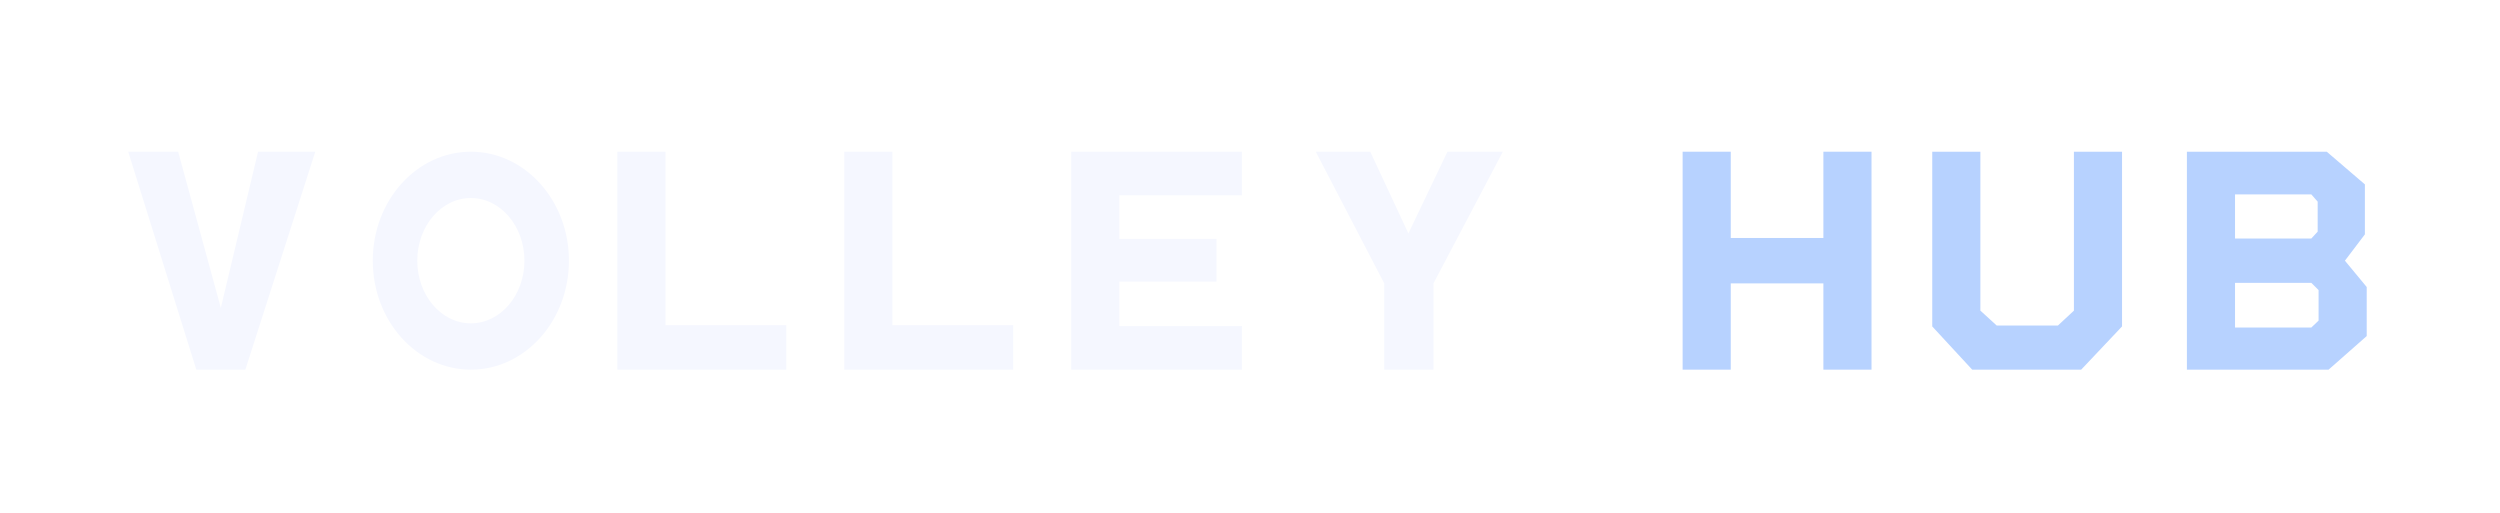
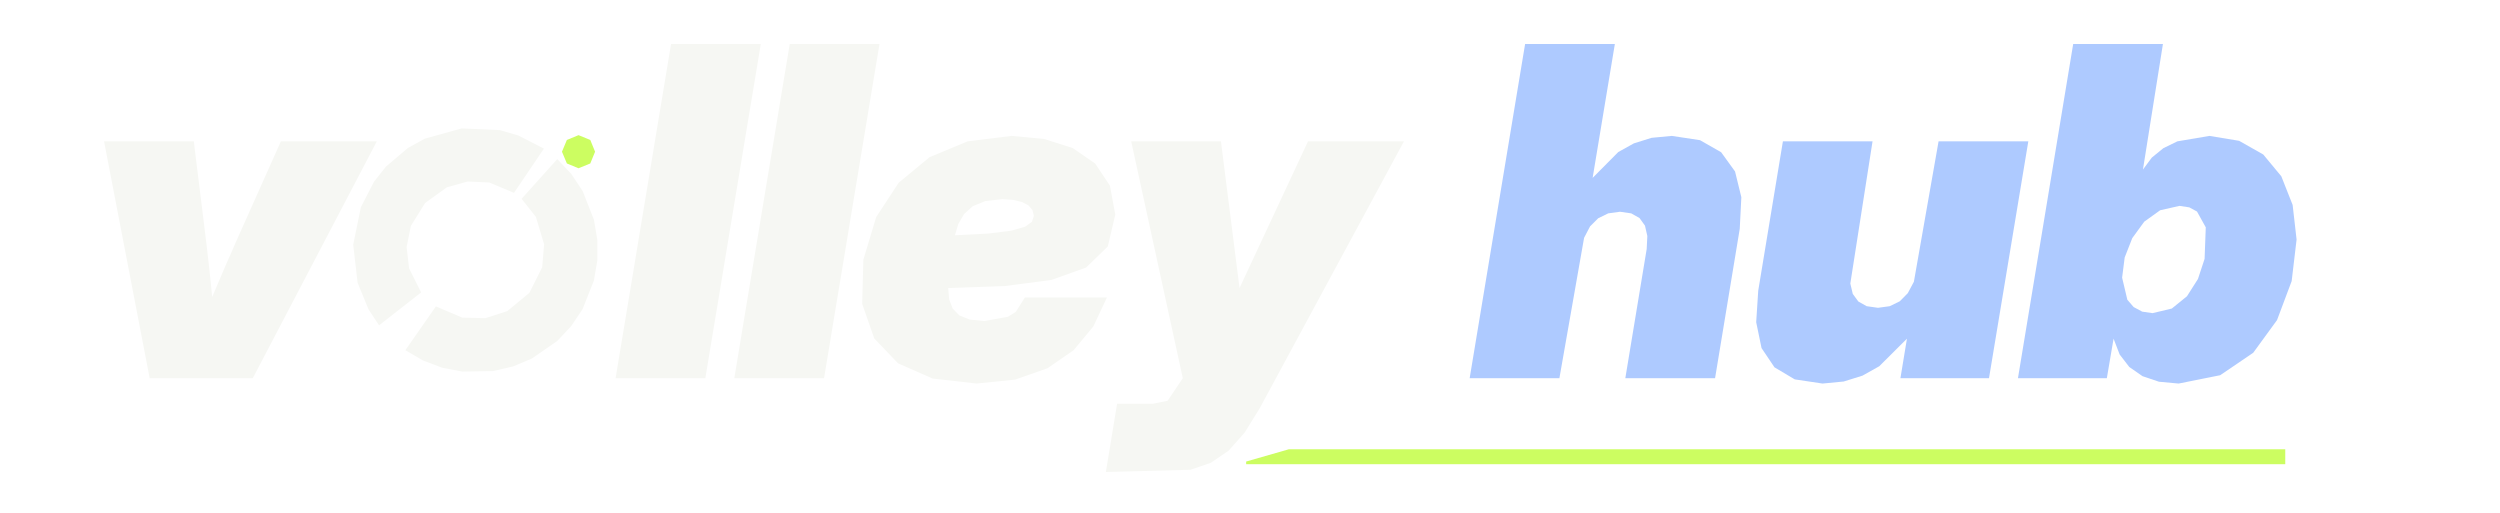
- <svg xmlns="http://www.w3.org/2000/svg" viewBox="0 0 234 48" role="img" aria-label="VOLLEY HUB">
-   <g transform="translate(12 14.2) scale(1.7 1.7)">
-     <path d="M0 0L2.75 0L5.1 8.6L7.15 0L10.3 0L6.45 12L3.75 12Z" fill="#F5F7FF" fill-rule="evenodd" />
-   </g>
-   <g transform="translate(34.892 14.2) scale(1.7 1.7)">
-     <path d="M0 6 A5.4 6 0 1 0 10.8 6 A5.4 6 0 1 0 0 6 Z M2.45 6 A2.95 3.45 0 1 0 8.35 6 A2.95 3.45 0 1 0 2.45 6 Z" fill="#F5F7FF" fill-rule="evenodd" />
-   </g>
-   <g transform="translate(57.784 14.2) scale(1.7 1.7)">
-     <path d="M0 0L2.65 0L2.65 9.55L9.3 9.55L9.3 12L0 12Z" fill="#F5F7FF" fill-rule="evenodd" />
-   </g>
-   <g transform="translate(79.024 14.2) scale(1.7 1.7)">
-     <path d="M0 0L2.65 0L2.65 9.55L9.3 9.55L9.3 12L0 12Z" fill="#F5F7FF" fill-rule="evenodd" />
-   </g>
-   <g transform="translate(100.264 14.2) scale(1.7 1.7)">
-     <path d="M0 0L9.4 0L9.4 2.4L2.65 2.4L2.65 4.8L8 4.8L8 7.15L2.65 7.15L2.65 9.6L9.4 9.6L9.4 12L0 12Z" fill="#F5F7FF" fill-rule="evenodd" />
-   </g>
-   <g transform="translate(123.156 14.2) scale(1.7 1.7)">
-     <path d="M0 0L3 0L5.1 4.5L7.25 0L10.3 0L6.48 7.25L6.48 12L3.77 12L3.77 7.25Z" fill="#F5F7FF" fill-rule="evenodd" />
-   </g>
-   <g transform="translate(157.494 14.2) scale(1.7 1.7)">
-     <path d="M0 0L2.65 0L2.65 4.75L7.75 4.75L7.75 0L10.4 0L10.4 12L7.75 12L7.75 7.25L2.65 7.25L2.65 12L0 12Z" fill="#B7D2FF" fill-rule="evenodd" />
-   </g>
-   <g transform="translate(180.858 14.2) scale(1.7 1.7)">
-     <path d="M0 0L2.65 0L2.65 8.75L3.55 9.57L6.92 9.57L7.8 8.75L7.8 0L10.45 0L10.45 9.62L8.2 12L2.2 12L0 9.62Z" fill="#B7D2FF" fill-rule="evenodd" />
-   </g>
-   <g transform="translate(204.694 14.2) scale(1.7 1.7)">
-     <path d="M0 0L7.7 0L9.8 1.8L9.8 4.55L8.7 6L9.9 7.45L9.9 10.15L7.8 12L0 12Z M2.65 2.35L6.85 2.35L7.2 2.75L7.2 4.4L6.85 4.78L2.65 4.78Z M2.65 7.22L6.85 7.22L7.25 7.62L7.25 9.3L6.85 9.68L2.65 9.68Z" fill="#B7D2FF" fill-rule="evenodd" />
-   </g>
+ <svg xmlns="http://www.w3.org/2000/svg" viewBox="0 0 234 48" role="img" aria-label="Volley Hub">
+   <path d="M14.01 35.4L23.66 35.4L35.27 13.23L26.29 13.23L22.09 22.63L21.64 23.67L21.18 24.7L20.74 25.73L20.3 26.77L19.86 27.8L19.76 26.77L19.65 25.73L19.54 24.7L19.42 23.67L19.3 22.63L18.14 13.23L9.74 13.23Z" fill="#F6F7F3" fill-rule="evenodd" />
+   <path d="M52.16 14.89L53.48 16.29L54.54 17.89L55.59 20.56L55.91 22.45L55.91 24.37L55.59 26.26L54.53 28.93L53.46 30.53L52.15 31.92L49.78 33.56L48.02 34.3L46.15 34.73L43.27 34.78L41.39 34.42L39.59 33.74L37.94 32.78L40.8 28.68L43.27 29.73L45.43 29.78L47.48 29.12L49.55 27.41L50.75 25.01L50.93 22.87L50.16 20.3L48.82 18.61Z M35.48 30.45L34.49 28.95L33.47 26.46L33.06 22.9L33.78 19.39L35.01 17L36.13 15.59L38.18 13.85L39.76 12.98L43.21 12.02L46.79 12.18L48.51 12.68L50.91 13.91L48.11 18.05L45.79 17.08L43.77 16.99L41.83 17.53L39.79 19L38.46 21.14L38.06 23.12L38.29 25.12L39.42 27.37Z" fill="#F6F7F3" fill-rule="evenodd" />
+   <path d="M55.7 14.2L55.25 15.3L54.15 15.75L53.06 15.3L52.6 14.2L53.06 13.1L54.15 12.65L55.25 13.1Z" fill="#CCFD61" fill-rule="evenodd" />
+   <path d="M71.21 4.12L62.81 4.12L57.62 35.4L66.02 35.4Z" fill="#F6F7F3" fill-rule="evenodd" />
+   <path d="M82.32 4.12L73.92 4.12L68.73 35.4L77.13 35.4Z" fill="#F6F7F3" fill-rule="evenodd" />
+   <path d="M91.41 35.9L95.02 35.53L98.04 34.47L100.49 32.78L102.34 30.55L103.61 27.84L95.93 27.84L95.08 29.19L94.34 29.65L92.13 30.05L90.76 29.91L89.79 29.52L89.17 28.88L88.84 28.02L88.75 26.96L94.08 26.77L98.42 26.2L101.66 25.04L103.69 23.07L104.39 20.09L103.89 17.38L102.51 15.31L100.41 13.86L97.74 13.01L94.69 12.72L90.57 13.23L87.01 14.71L84.12 17.1L82.01 20.32L80.81 24.31L80.7 28.44L81.83 31.68L84.06 34.01L87.29 35.43Z M89.38 22.02L89.7 20.96L90.24 20.03L91.05 19.3L92.22 18.82L93.81 18.64L94.84 18.71L95.66 18.91L96.27 19.23L96.64 19.67L96.77 20.2L96.59 20.76L95.95 21.22L94.66 21.59L92.53 21.86L89.38 22.02Z" fill="#F6F7F3" fill-rule="evenodd" />
+   <path d="M103.51 44.18L111.43 43.97L113.33 43.32L115 42.18L116.5 40.49L117.91 38.21L131.41 13.23L122.43 13.23L116.02 26.96L114.28 13.23L105.88 13.23L110.71 35.4L109.29 37.51L107.92 37.79L104.56 37.79Z" fill="#F6F7F3" fill-rule="evenodd" />
+   <path d="M145.96 35.4L148.27 22.26L148.83 21.19L149.59 20.43L150.53 19.97L151.63 19.82L152.68 19.97L153.46 20.41L153.97 21.12L154.19 22.09L154.13 23.31L152.13 35.4L160.53 35.4L162.84 21.42L162.99 18.46L162.4 16.05L161.1 14.25L159.12 13.12L156.48 12.72L154.59 12.9L152.93 13.42L151.47 14.23L149.07 16.65L151.15 4.12L142.75 4.12L137.56 35.4Z" fill="#AECAFF" fill-rule="evenodd" />
+   <path d="M170.59 35.9L172.57 35.71L174.33 35.16L175.9 34.28L178.49 31.7L177.88 35.4L186.17 35.4L189.85 13.23L181.45 13.23L179.14 26.37L178.57 27.44L177.82 28.2L176.88 28.66L175.78 28.81L174.72 28.66L173.94 28.22L173.42 27.51L173.19 26.54L175.27 13.23L166.88 13.23L164.57 27.21L164.38 30.16L164.88 32.58L166.09 34.38L167.99 35.51Z" fill="#AECAFF" fill-rule="evenodd" />
+   <path d="M203.92 35.9L207.81 35.12L210.9 33.02L213.13 29.96L214.5 26.31L214.96 22.42L214.59 19.18L213.53 16.5L211.84 14.46L209.58 13.18L206.81 12.72L203.8 13.23L202.49 13.87L201.41 14.75L200.58 15.87L202.45 4.12L194.05 4.12L188.88 35.4L197.2 35.4L197.83 31.7L198.4 33.18L199.3 34.35L200.54 35.21L202.08 35.73Z M201.48 29.31L200.51 29.17L199.71 28.74L199.12 28.06L198.63 25.99L198.87 24.1L199.58 22.29L200.7 20.75L202.19 19.68L204 19.27L204.92 19.41L205.64 19.8L206.46 21.28L206.35 24.23L205.73 26.11L204.7 27.73L203.28 28.88Z" fill="#AECAFF" fill-rule="evenodd" />
+   <path d="M116.64 43.2L120.64 42.05L213.9 42.05L213.9 43.45L116.64 43.45Z" fill="#CCFD61" fill-rule="evenodd" />
</svg>
